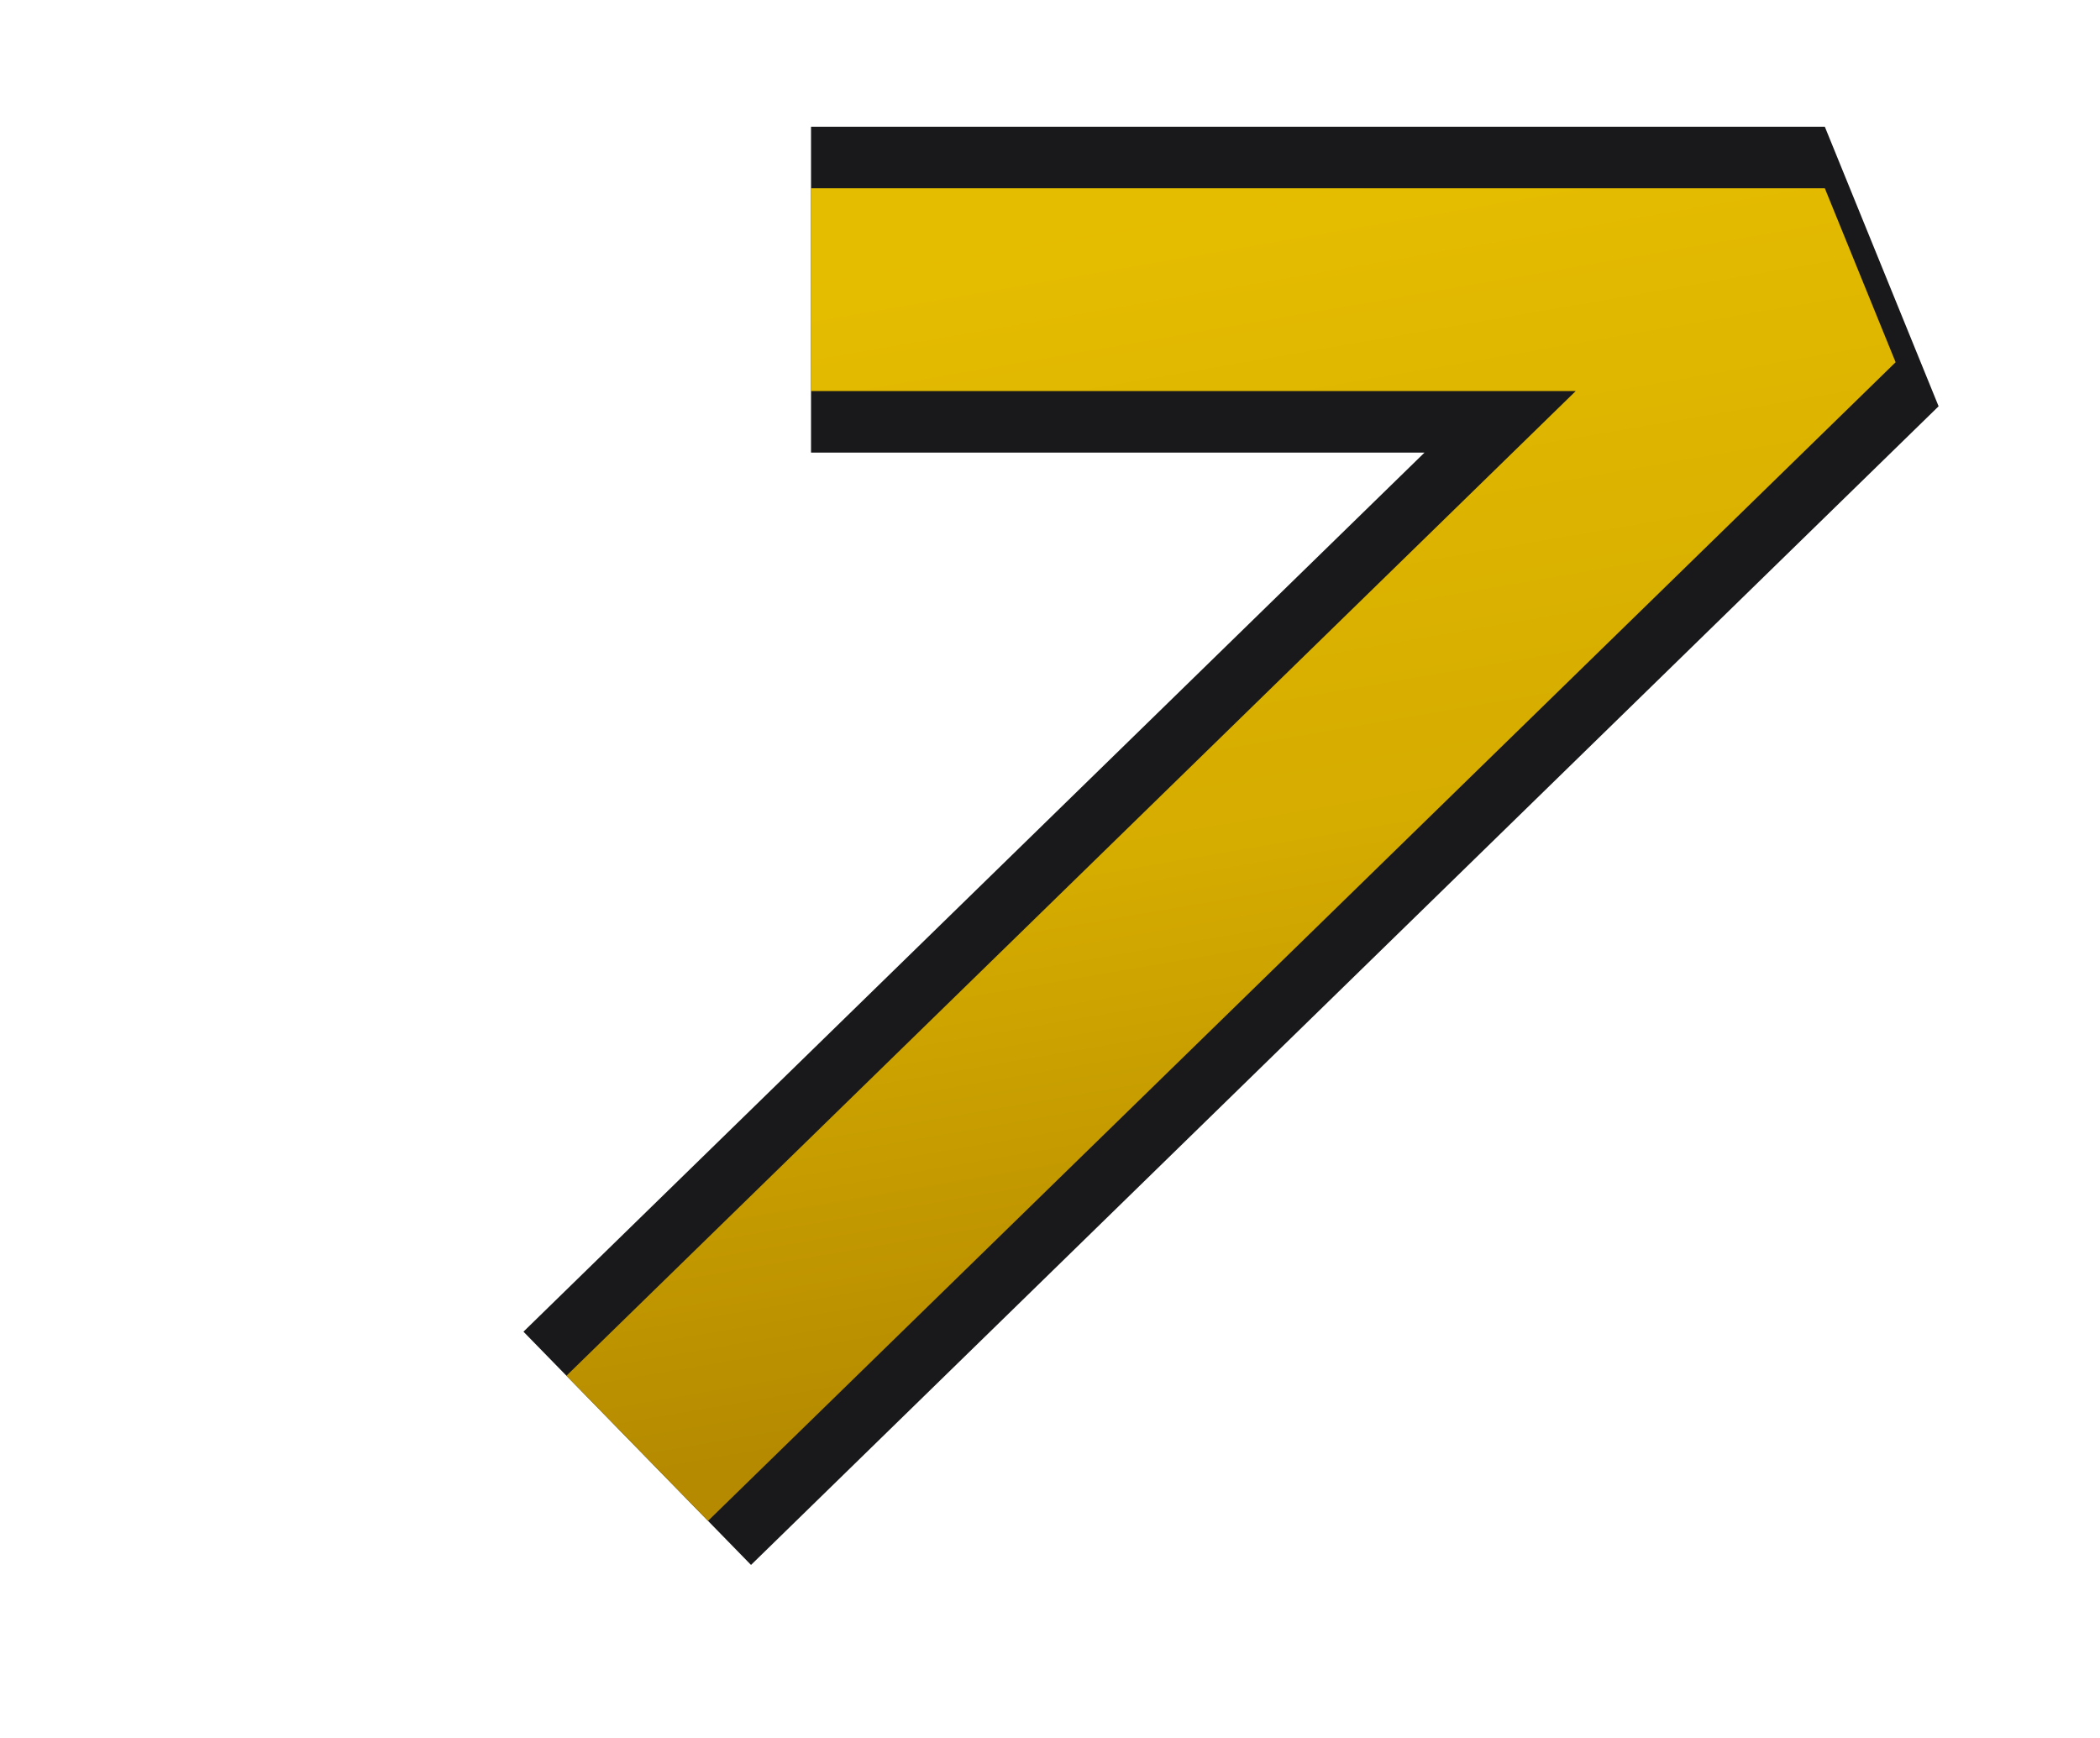
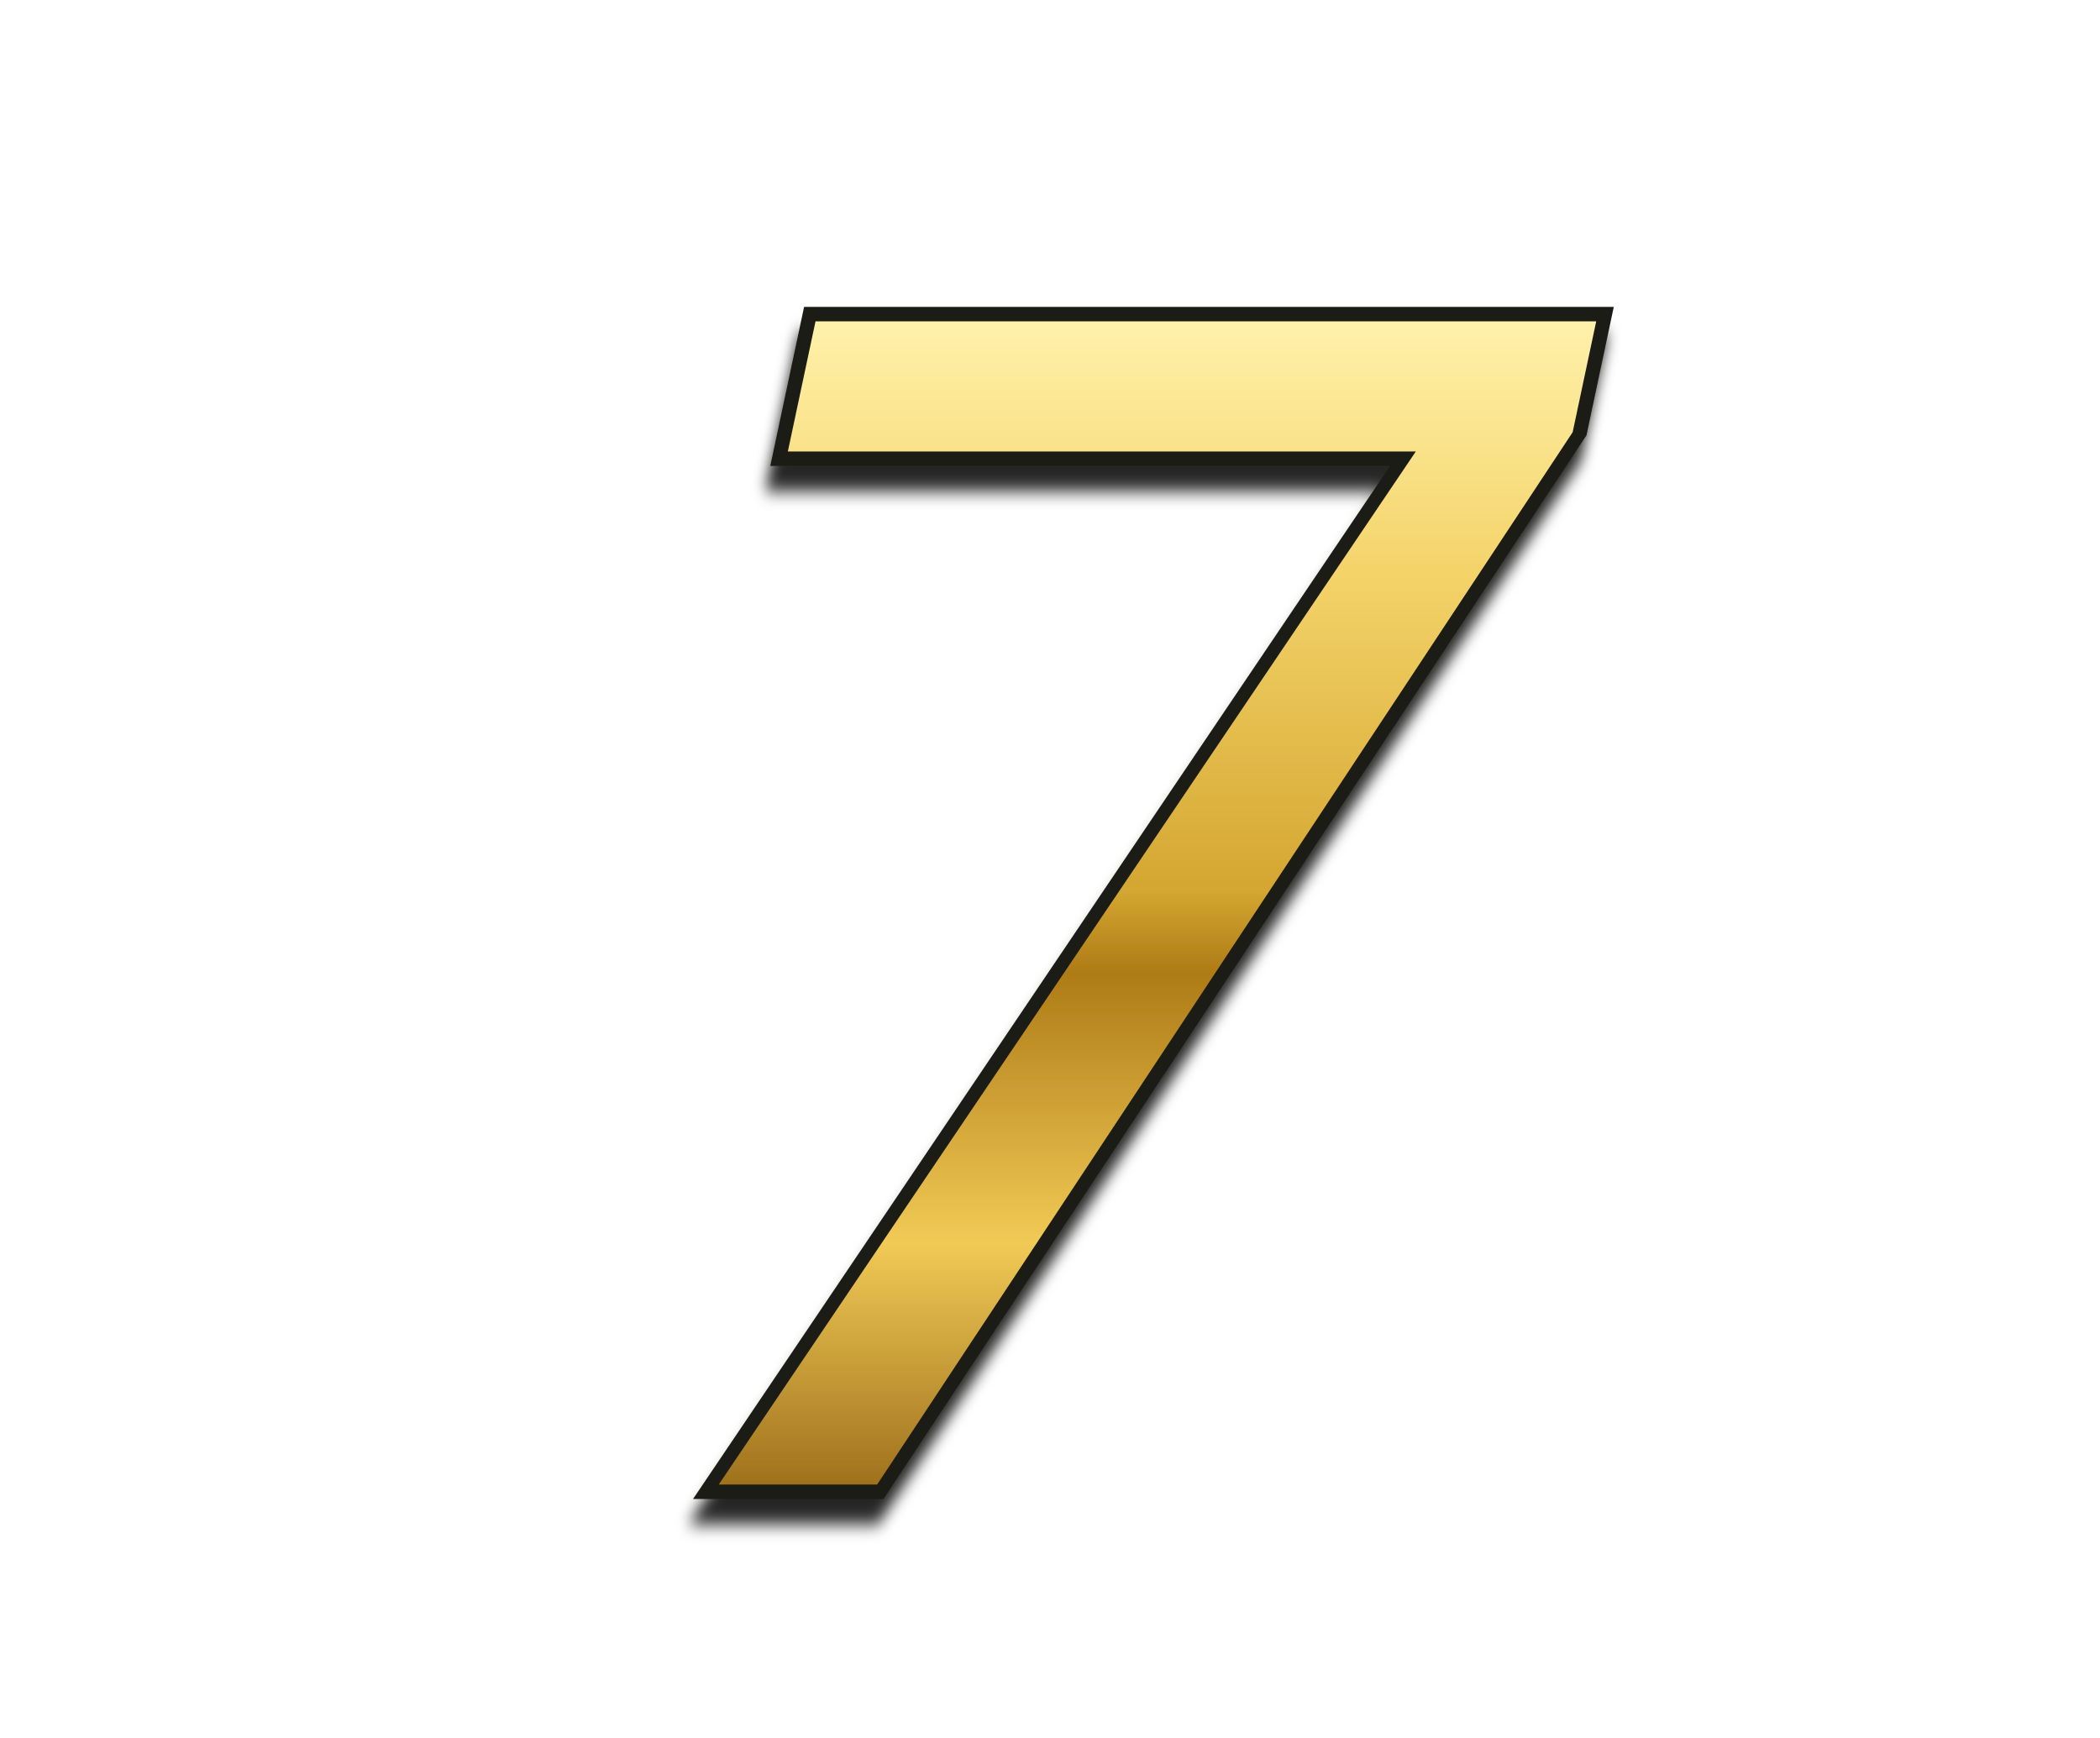
<svg xmlns="http://www.w3.org/2000/svg" width="29" height="24" viewBox="0 0 29 24">
  <defs>
-     <linearGradient id="gold" x1="0" y1="0" x2=".18" y2="1">
-       <stop stop-color="#e5bd00" />
-       <stop offset=".55" stop-color="#d5ac00" />
-       <stop offset="1" stop-color="#b58a00" />
+     <linearGradient id="silver" x1="0" y1="0" x2="0" y2="1">
+       <stop stop-color="#fff" />
+       <stop offset=".17" stop-color="#fafcff" />
+       <stop offset=".43" stop-color="#c8d1da" />
+       <stop offset=".53" stop-color="#aab4bf" />
+       <stop offset=".76" stop-color="#f3f6fa" />
+       <stop offset="1" stop-color="#8b96a2" />
+     </linearGradient>
+     <linearGradient id="gold" x1="0" y1="0" x2="0" y2="1">
+       <stop stop-color="#fff2ab" />
+       <stop offset=".22" stop-color="#f4d369" />
+       <stop offset=".49" stop-color="#d4a631" />
+       <stop offset=".56" stop-color="#ae7b16" />
+       <stop offset=".79" stop-color="#f1ca56" />
+       <stop offset="1" stop-color="#9e701c" />
+     </linearGradient>
+     <linearGradient id="metal" x1="0" y1="0" x2="0" y2="1">
+       <stop stop-color="#888985" />
+       <stop offset=".07" stop-color="#62635f" />
+       <stop offset=".45" stop-color="#575955" />
+       <stop offset=".53" stop-color="#4a4c49" />
+       <stop offset="1" stop-color="#535550" />
+     </linearGradient>
+     <linearGradient id="red" x1="0" y1="0" x2="0" y2="1">
+       <stop stop-color="#e85145" />
+       <stop offset=".1" stop-color="#b32b28" />
+       <stop offset=".57" stop-color="#7c1b20" />
+       <stop offset="1" stop-color="#a82429" />
+     </linearGradient>
+     <filter id="raised" x="-20%" y="-20%" width="140%" height="150%">
+       <feGaussianBlur in="SourceAlpha" stdDeviation=".12" result="soft" />
+       <feOffset in="soft" dy=".35" result="offset" />
+       <feFlood flood-color="#000" flood-opacity=".85" />
+       <feComposite in2="offset" operator="in" result="shadow" />
+       <feMerge>
+         <feMergeNode in="shadow" />
+         <feMergeNode in="SourceGraphic" />
+       </feMerge>
+     </filter>
+     <linearGradient id="recordInset" x1="0" y1="0" x2="0" y2="1">
+       <stop offset="0" stop-color="#73766a" />
+       <stop offset=".1" stop-color="#505447" />
+       <stop offset="1" stop-color="#353b30" />
    </linearGradient>
  </defs>
-   <path d="M 11.2 4 L 25.2 4 L 8.8 20" fill="none" stroke="#19191b" stroke-width="4.5" stroke-linecap="butt" stroke-linejoin="bevel" />
-   <path d="M 11.2 4 L 25.2 4 L 8.8 20" fill="none" stroke="url(#gold)" stroke-width="2.8" stroke-linecap="butt" stroke-linejoin="bevel" />
+   <text x="13.3" y="20.5" font-family="Michroma" font-size="22.5" text-anchor="middle" transform="translate(13.3 20.5) skewX(-12) translate(-13.3 -20.5)" fill="url(#gold)" stroke="#1c1b17" stroke-width=".4" paint-order="stroke fill" filter="url(#raised)">7</text>
</svg>
